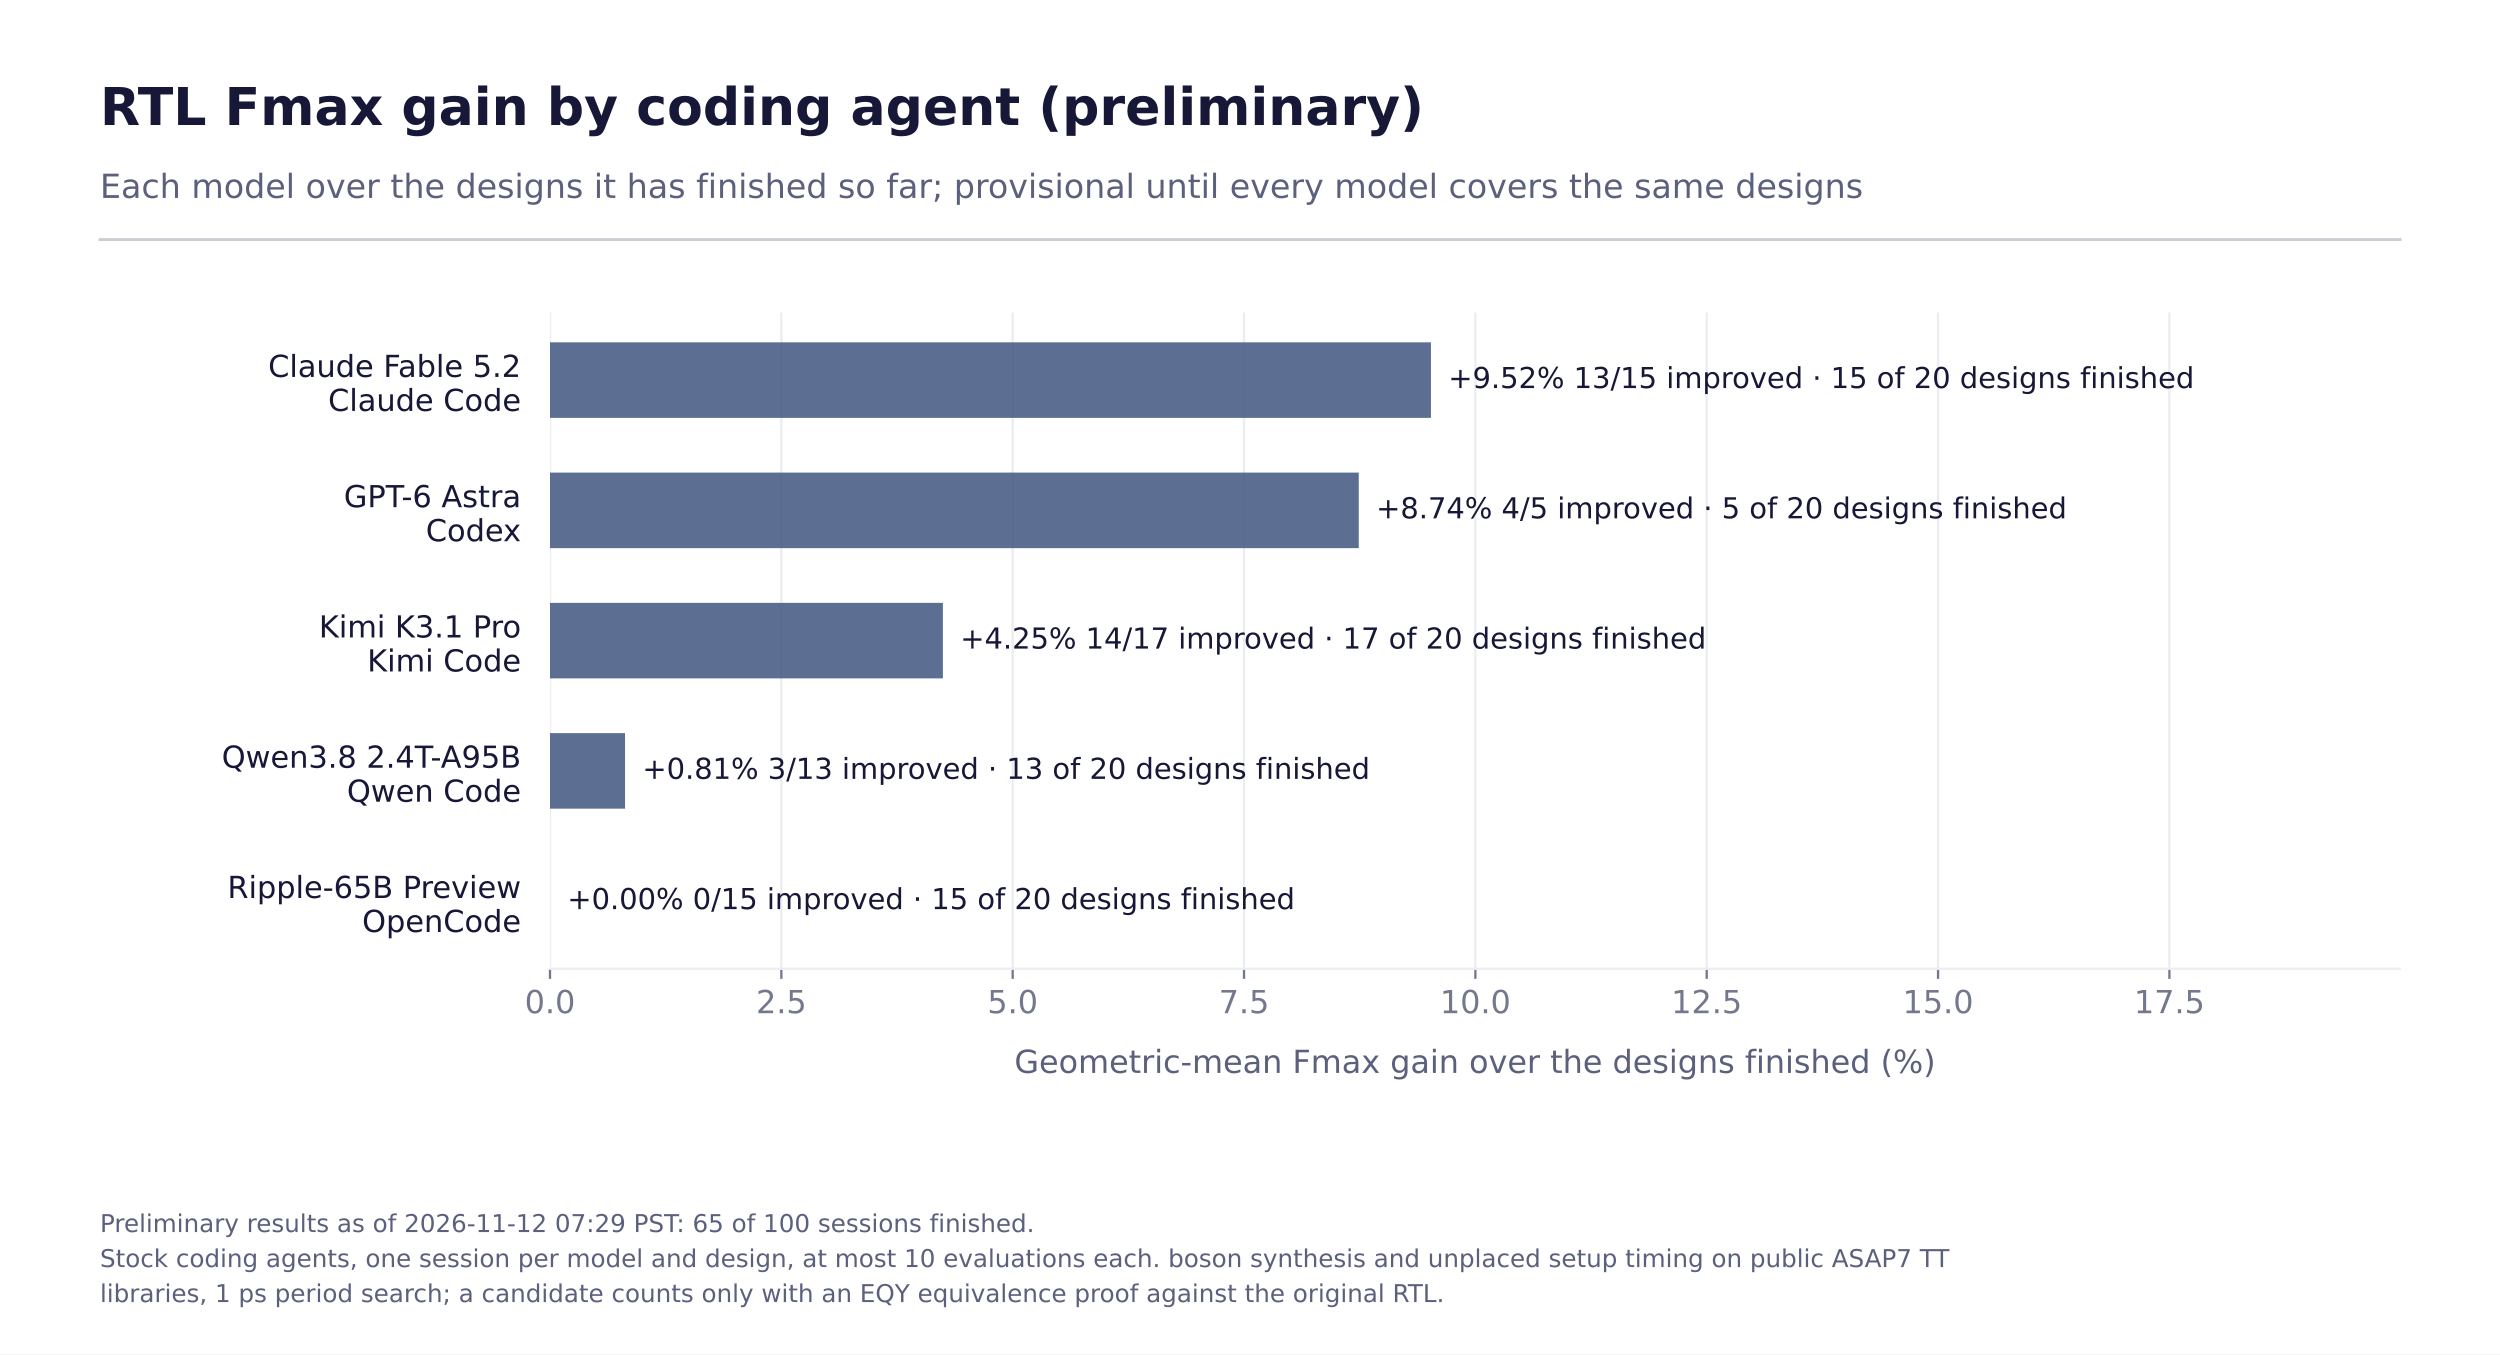
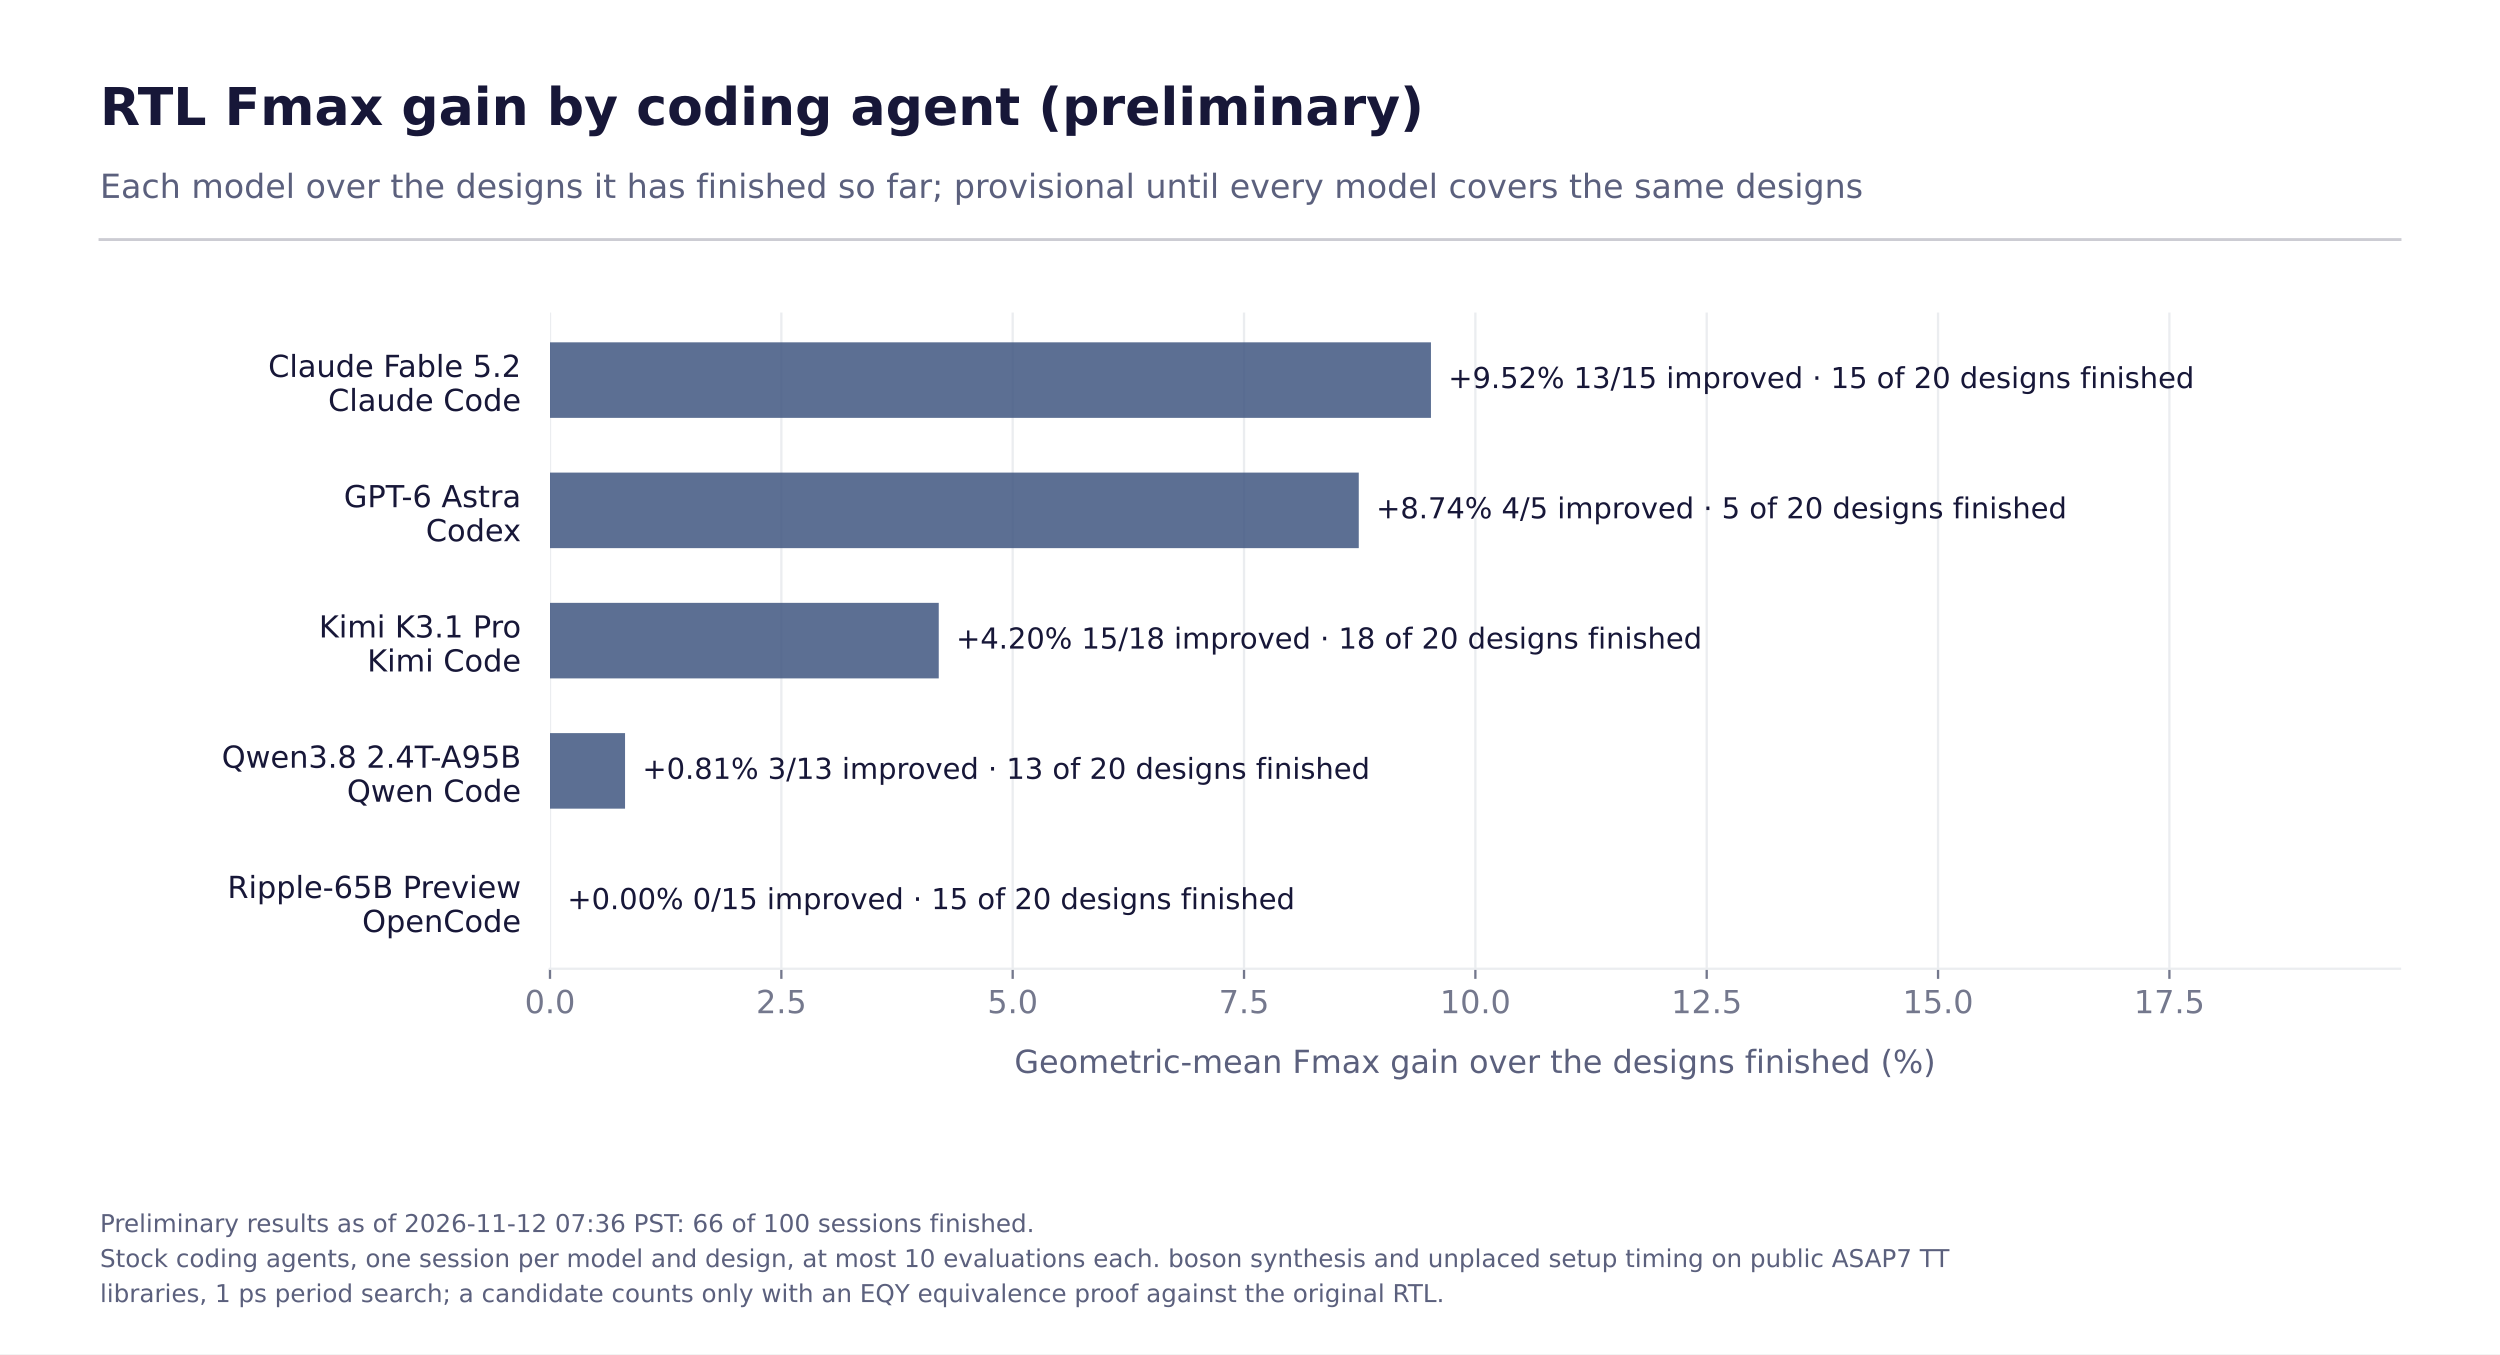
<svg xmlns="http://www.w3.org/2000/svg" xmlns:xlink="http://www.w3.org/1999/xlink" width="864pt" height="468pt" viewBox="0 0 864 468" version="1.1">
  <defs>
    <style type="text/css">*{stroke-linejoin: round; stroke-linecap: butt}</style>
  </defs>
  <g id="figure_1">
    <g id="patch_1">
      <path d="M 0 468  L 864 468  L 864 0  L 0 0  z " style="fill: #ffffff" />
    </g>
    <g id="axes_1">
      <g id="patch_2">
        <path d="M 190.08 334.8  L 829.44 334.8  L 829.44 108  L 190.08 108  z " style="fill: #ffffff" />
      </g>
      <g id="matplotlib.axis_1">
        <g id="xtick_1">
          <g id="line2d_1">
            <path d="M 190.08 334.8  L 190.08 108  " clip-path="url(#p4ebb32de9a)" style="fill: none; stroke: #ebedf0; stroke-width: 0.8; stroke-linecap: square" />
          </g>
          <g id="line2d_2">
            <defs>
              <path id="m93d353a957" d="M 0 0  L 0 3.5  " style="stroke: #74788d; stroke-width: 0.8" />
            </defs>
            <g>
              <use xlink:href="#m93d353a957" x="190.08" y="334.8" style="fill: #74788d; stroke: #74788d; stroke-width: 0.8" />
            </g>
          </g>
          <g id="text_1">
            <text style="fill: #74788d; font: 11px 'DejaVu Sans'; text-anchor: middle" x="190.08" y="350.158" transform="rotate(-0 190.08 350.1583)">0.0</text>
          </g>
        </g>
        <g id="xtick_2">
          <g id="line2d_3">
            <path d="M 270.032 334.8  L 270.032 108  " clip-path="url(#p4ebb32de9a)" style="fill: none; stroke: #ebedf0; stroke-width: 0.8; stroke-linecap: square" />
          </g>
          <g id="line2d_4">
            <g>
              <use xlink:href="#m93d353a957" x="270.032" y="334.8" style="fill: #74788d; stroke: #74788d; stroke-width: 0.8" />
            </g>
          </g>
          <g id="text_2">
            <text style="fill: #74788d; font: 11px 'DejaVu Sans'; text-anchor: middle" x="270.032" y="350.158" transform="rotate(-0 270.032 350.1583)">2.5</text>
          </g>
        </g>
        <g id="xtick_3">
          <g id="line2d_5">
            <path d="M 349.984 334.8  L 349.984 108  " clip-path="url(#p4ebb32de9a)" style="fill: none; stroke: #ebedf0; stroke-width: 0.8; stroke-linecap: square" />
          </g>
          <g id="line2d_6">
            <g>
              <use xlink:href="#m93d353a957" x="349.984" y="334.8" style="fill: #74788d; stroke: #74788d; stroke-width: 0.8" />
            </g>
          </g>
          <g id="text_3">
            <text style="fill: #74788d; font: 11px 'DejaVu Sans'; text-anchor: middle" x="349.984" y="350.158" transform="rotate(-0 349.984 350.1583)">5.0</text>
          </g>
        </g>
        <g id="xtick_4">
          <g id="line2d_7">
            <path d="M 429.936 334.8  L 429.936 108  " clip-path="url(#p4ebb32de9a)" style="fill: none; stroke: #ebedf0; stroke-width: 0.8; stroke-linecap: square" />
          </g>
          <g id="line2d_8">
            <g>
              <use xlink:href="#m93d353a957" x="429.936" y="334.8" style="fill: #74788d; stroke: #74788d; stroke-width: 0.8" />
            </g>
          </g>
          <g id="text_4">
            <text style="fill: #74788d; font: 11px 'DejaVu Sans'; text-anchor: middle" x="429.936" y="350.158" transform="rotate(-0 429.9359 350.1583)">7.5</text>
          </g>
        </g>
        <g id="xtick_5">
          <g id="line2d_9">
            <path d="M 509.888 334.8  L 509.888 108  " clip-path="url(#p4ebb32de9a)" style="fill: none; stroke: #ebedf0; stroke-width: 0.8; stroke-linecap: square" />
          </g>
          <g id="line2d_10">
            <g>
              <use xlink:href="#m93d353a957" x="509.888" y="334.8" style="fill: #74788d; stroke: #74788d; stroke-width: 0.8" />
            </g>
          </g>
          <g id="text_5">
            <text style="fill: #74788d; font: 11px 'DejaVu Sans'; text-anchor: middle" x="509.888" y="350.158" transform="rotate(-0 509.8879 350.1583)">10.0</text>
          </g>
        </g>
        <g id="xtick_6">
          <g id="line2d_11">
            <path d="M 589.84 334.8  L 589.84 108  " clip-path="url(#p4ebb32de9a)" style="fill: none; stroke: #ebedf0; stroke-width: 0.8; stroke-linecap: square" />
          </g>
          <g id="line2d_12">
            <g>
              <use xlink:href="#m93d353a957" x="589.84" y="334.8" style="fill: #74788d; stroke: #74788d; stroke-width: 0.8" />
            </g>
          </g>
          <g id="text_6">
            <text style="fill: #74788d; font: 11px 'DejaVu Sans'; text-anchor: middle" x="589.84" y="350.158" transform="rotate(-0 589.8399 350.1583)">12.5</text>
          </g>
        </g>
        <g id="xtick_7">
          <g id="line2d_13">
            <path d="M 669.792 334.8  L 669.792 108  " clip-path="url(#p4ebb32de9a)" style="fill: none; stroke: #ebedf0; stroke-width: 0.8; stroke-linecap: square" />
          </g>
          <g id="line2d_14">
            <g>
              <use xlink:href="#m93d353a957" x="669.792" y="334.8" style="fill: #74788d; stroke: #74788d; stroke-width: 0.8" />
            </g>
          </g>
          <g id="text_7">
            <text style="fill: #74788d; font: 11px 'DejaVu Sans'; text-anchor: middle" x="669.792" y="350.158" transform="rotate(-0 669.7919 350.1583)">15.0</text>
          </g>
        </g>
        <g id="xtick_8">
          <g id="line2d_15">
            <path d="M 749.744 334.8  L 749.744 108  " clip-path="url(#p4ebb32de9a)" style="fill: none; stroke: #ebedf0; stroke-width: 0.8; stroke-linecap: square" />
          </g>
          <g id="line2d_16">
            <g>
              <use xlink:href="#m93d353a957" x="749.744" y="334.8" style="fill: #74788d; stroke: #74788d; stroke-width: 0.8" />
            </g>
          </g>
          <g id="text_8">
            <text style="fill: #74788d; font: 11px 'DejaVu Sans'; text-anchor: middle" x="749.744" y="350.158" transform="rotate(-0 749.7439 350.1583)">17.5</text>
          </g>
        </g>
        <g id="text_9">
          <text style="fill: #5b607d; font: 11px 'DejaVu Sans'; text-anchor: middle" x="509.76" y="370.804" transform="rotate(-0 509.76 370.8042)">Geometric-mean Fmax gain over the designs finished (%)</text>
        </g>
      </g>
      <g id="matplotlib.axis_2">
        <g id="ytick_1">
          <g id="line2d_17" />
          <g id="text_10">
            <text style="fill: #171738; font: 10.5px 'DejaVu Sans'" transform="translate(92.68391 130.2724)">Claude Fable 5.2</text>
            <text style="fill: #171738; font: 10.5px 'DejaVu Sans'" transform="translate(113.3952 142.0301)">Claude Code</text>
          </g>
        </g>
        <g id="ytick_2">
          <g id="line2d_18" />
          <g id="text_11">
            <text style="fill: #171738; font: 10.5px 'DejaVu Sans'" transform="translate(118.8322 175.2903)">GPT-6 Astra</text>
            <text style="fill: #171738; font: 10.5px 'DejaVu Sans'" transform="translate(147.1658 187.048)">Codex</text>
          </g>
        </g>
        <g id="ytick_3">
          <g id="line2d_19" />
          <g id="text_12">
            <text style="fill: #171738; font: 10.5px 'DejaVu Sans'" transform="translate(110.2222 220.3082)">Kimi K3.1 Pro</text>
            <text style="fill: #171738; font: 10.5px 'DejaVu Sans'" transform="translate(126.9123 232.0659)">Kimi Code</text>
          </g>
        </g>
        <g id="ytick_4">
          <g id="line2d_20" />
          <g id="text_13">
            <text style="fill: #171738; font: 10.5px 'DejaVu Sans'" transform="translate(76.62383 265.326)">Qwen3.8 2.4T-A95B</text>
            <text style="fill: #171738; font: 10.5px 'DejaVu Sans'" transform="translate(119.892 277.0837)">Qwen Code</text>
          </g>
        </g>
        <g id="ytick_5">
          <g id="line2d_21" />
          <g id="text_14">
            <text style="fill: #171738; font: 10.5px 'DejaVu Sans'" transform="translate(78.59914 310.3439)">Ripple-65B Preview</text>
            <text style="fill: #171738; font: 10.5px 'DejaVu Sans'" transform="translate(125.1502 322.1016)">OpenCode</text>
          </g>
        </g>
      </g>
      <g id="patch_3">
        <path d="M 190.08 118.309  L 494.537 118.309  L 494.537 144.419  L 190.08 144.419  z " clip-path="url(#p4ebb32de9a)" style="fill: #3f5680; opacity: 0.85" />
      </g>
      <g id="patch_4">
        <path d="M 190.08 163.327  L 469.592 163.327  L 469.592 189.437  L 190.08 189.437  z " clip-path="url(#p4ebb32de9a)" style="fill: #3f5680; opacity: 0.85" />
      </g>
      <g id="patch_5">
-         <path d="M 190.08 208.345  L 325.87 208.345  L 325.87 234.455  L 190.08 234.455  z " clip-path="url(#p4ebb32de9a)" style="fill: #3f5680; opacity: 0.85" />
+         <path d="M 190.08 208.345  L 324.431 208.345  L 324.431 234.455  L 190.08 234.455  z " clip-path="url(#p4ebb32de9a)" style="fill: #3f5680; opacity: 0.85" />
      </g>
      <g id="patch_6">
        <path d="M 190.08 253.363  L 216.016 253.363  L 216.016 279.473  L 190.08 279.473  z " clip-path="url(#p4ebb32de9a)" style="fill: #3f5680; opacity: 0.85" />
      </g>
      <g id="patch_7">
        <path d="M 190.08 298.381  L 190.08 298.381  L 190.08 324.491  L 190.08 324.491  z " clip-path="url(#p4ebb32de9a)" style="fill: #3f5680; opacity: 0.85" />
      </g>
      <g id="patch_8">
        <path d="M 190.08 334.8  L 829.44 334.8  " style="fill: none; stroke: #ebedf0; stroke-width: 0.8; stroke-linejoin: miter; stroke-linecap: square" />
      </g>
      <g id="text_15">
        <text style="fill: #171738; font: 10px 'DejaVu Sans'; text-anchor: start" x="500.537" y="134.124" transform="rotate(-0 500.5371 134.1236)">+9.52%   13/15 improved · 15 of 20 designs finished</text>
      </g>
      <g id="text_16">
        <text style="fill: #171738; font: 10px 'DejaVu Sans'; text-anchor: start" x="475.592" y="179.142" transform="rotate(-0 475.5921 179.1415)">+8.74%   4/5 improved · 5 of 20 designs finished</text>
      </g>
      <g id="text_17">
-         <text style="fill: #171738; font: 10px 'DejaVu Sans'; text-anchor: start" x="331.87" y="224.159" transform="rotate(-0 331.8704 224.1594)">+4.25%   14/17 improved · 17 of 20 designs finished</text>
+         <text style="fill: #171738; font: 10px 'DejaVu Sans'; text-anchor: start" x="330.431" y="224.159" transform="rotate(-0 330.4313 224.1594)">+4.20%   15/18 improved · 18 of 20 designs finished</text>
      </g>
      <g id="text_18">
        <text style="fill: #171738; font: 10px 'DejaVu Sans'; text-anchor: start" x="222.016" y="269.177" transform="rotate(-0 222.0164 269.1772)">+0.81%   3/13 improved · 13 of 20 designs finished</text>
      </g>
      <g id="text_19">
        <text style="fill: #171738; font: 10px 'DejaVu Sans'; text-anchor: start" x="196.08" y="314.195" transform="rotate(-0 196.08 314.1951)">+0.00%   0/15 improved · 15 of 20 designs finished</text>
      </g>
    </g>
    <g id="line2d_22">
      <path d="M 34.56 82.8  L 829.44 82.8  " style="fill: none; stroke: #171738; stroke-opacity: 0.22; stroke-linecap: square" />
    </g>
    <g id="text_20">
      <text style="fill: #171738; font: 700 18px 'DejaVu Sans'; text-anchor: start" x="34.56" y="43.2" transform="rotate(-0 34.56 43.2)">RTL Fmax gain by coding agent (preliminary)</text>
    </g>
    <g id="text_21">
      <text style="fill: #5b607d; font: 11.5px 'DejaVu Sans'; text-anchor: start" x="34.56" y="68.4" transform="rotate(-0 34.56 68.4)">Each model over the designs it has finished so far; provisional until every model covers the same designs</text>
    </g>
    <g id="text_22">
-       <text style="fill: #5b607d; font: 8.5px 'DejaVu Sans'" transform="translate(34.56 425.7968)">Preliminary results as of 2026-11-12 07:29 PST: 65 of 100 sessions finished.</text>
+       <text style="fill: #5b607d; font: 8.5px 'DejaVu Sans'" transform="translate(34.56 425.7968)">Preliminary results as of 2026-11-12 07:36 PST: 66 of 100 sessions finished.</text>
      <text style="fill: #5b607d; font: 8.5px 'DejaVu Sans'" transform="translate(34.56 437.8984)">Stock coding agents, one session per model and design, at most 10 evaluations each. boson synthesis and unplaced setup timing on public ASAP7 TT</text>
      <text style="fill: #5b607d; font: 8.5px 'DejaVu Sans'" transform="translate(34.56 450)">libraries, 1 ps period search; a candidate counts only with an EQY equivalence proof against the original RTL.</text>
    </g>
  </g>
  <defs>
    <clipPath id="p4ebb32de9a">
      <rect x="190.08" y="108" width="639.36" height="226.8" />
    </clipPath>
  </defs>
</svg>
